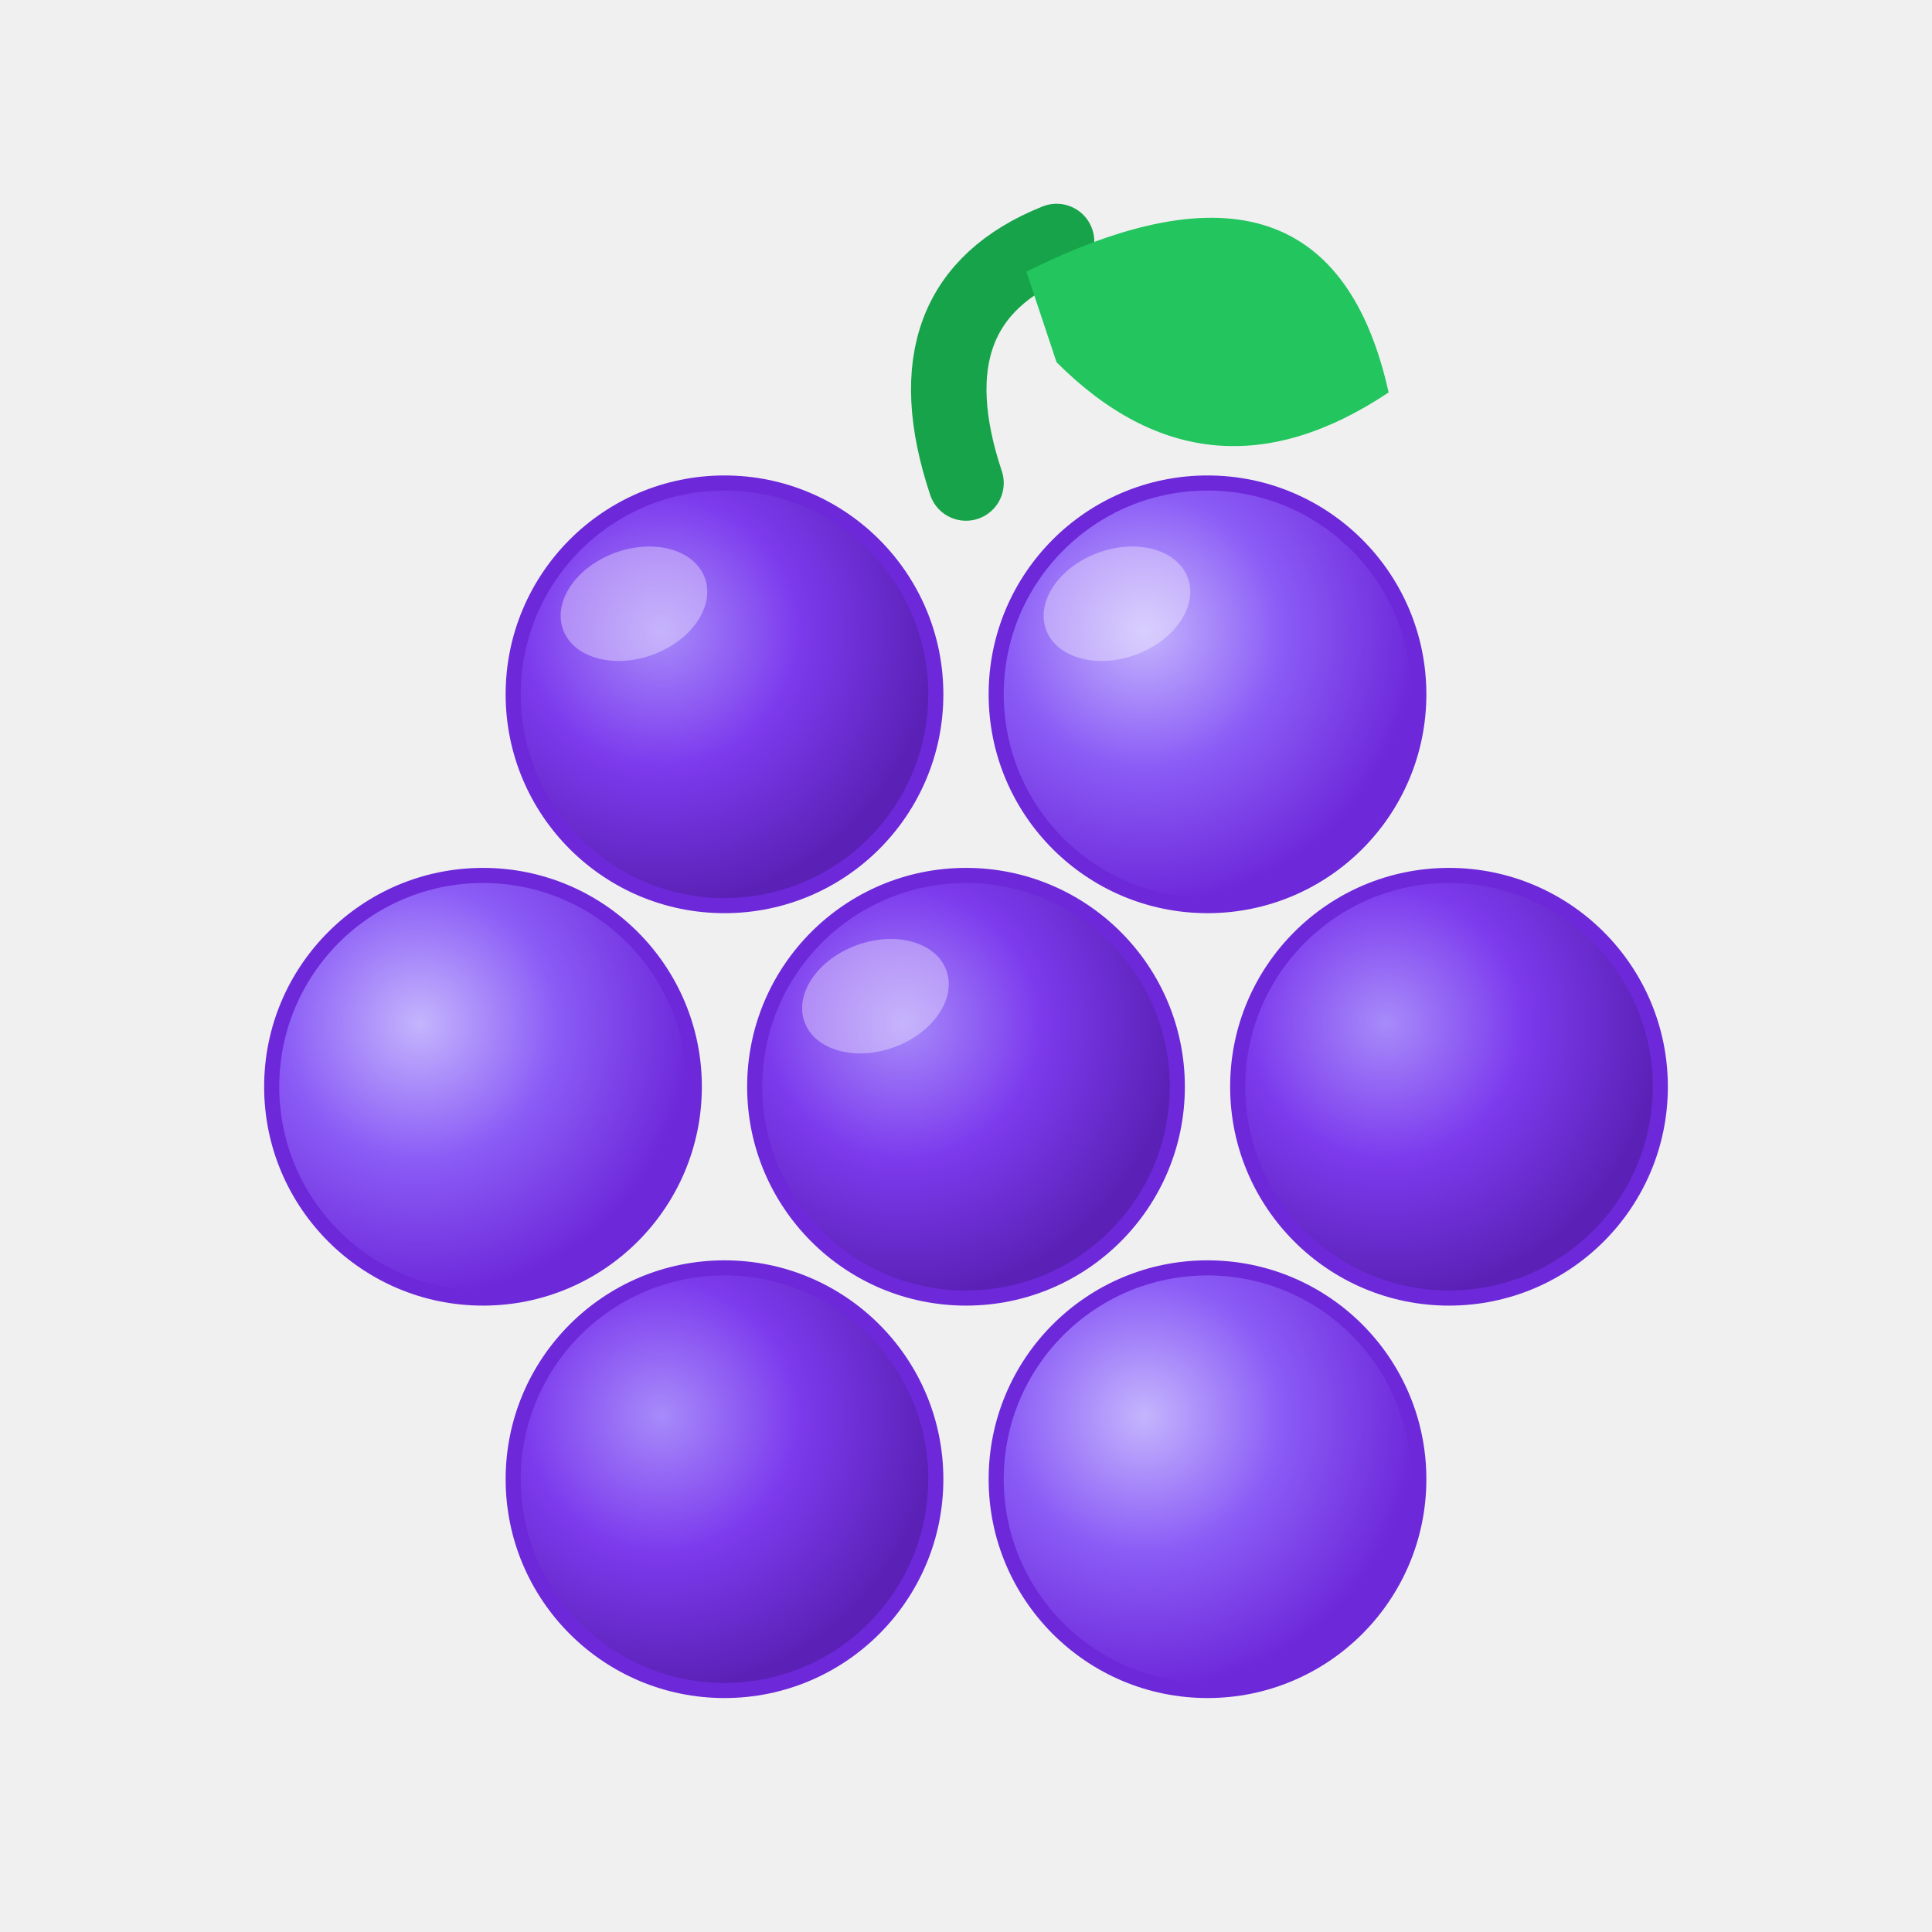
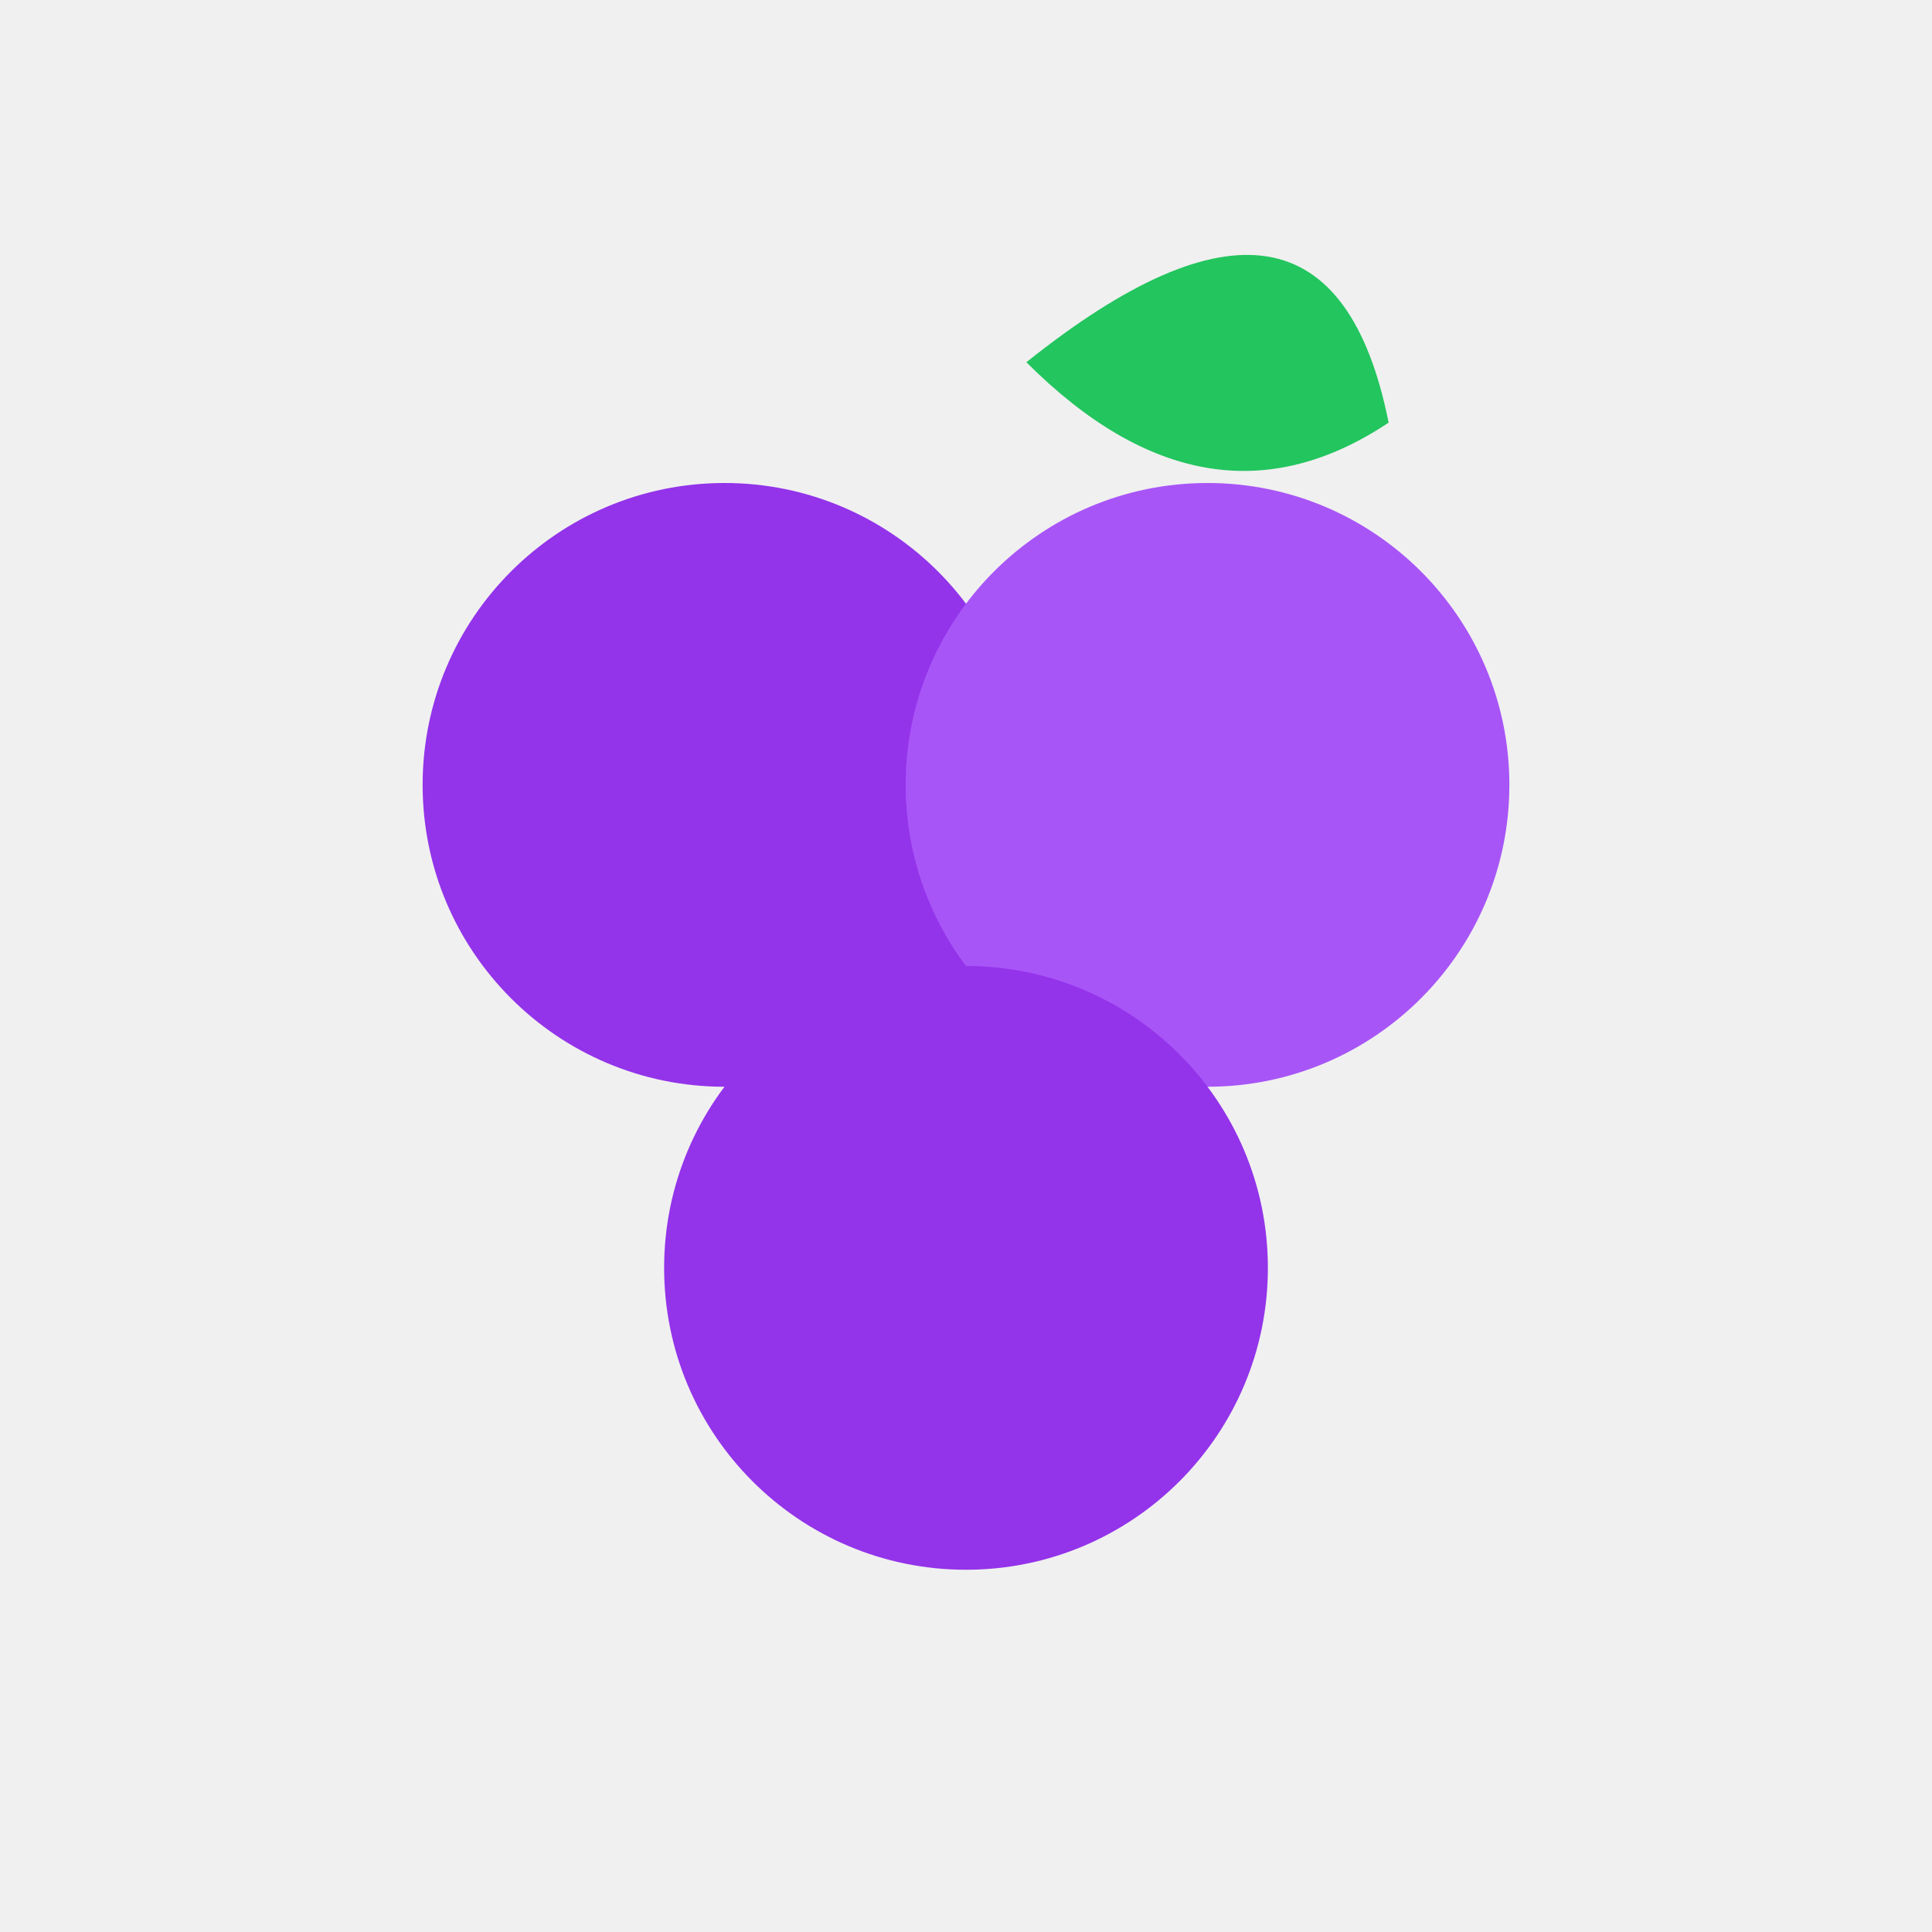
<svg xmlns="http://www.w3.org/2000/svg" width="64" height="64" viewBox="0 0 64 64">
-   <defs>
-     <radialGradient id="g1" cx="35%" cy="35%" r="65%">
-       <stop offset="0%" stop-color="#A78BFA" />
-       <stop offset="50%" stop-color="#7C3AED" />
-       <stop offset="100%" stop-color="#5B21B6" />
-     </radialGradient>
-     <radialGradient id="g2" cx="35%" cy="35%" r="65%">
-       <stop offset="0%" stop-color="#C4B5FD" />
-       <stop offset="50%" stop-color="#8B5CF6" />
-       <stop offset="100%" stop-color="#6D28D9" />
-     </radialGradient>
-   </defs>
-   <g transform="translate(0, 8)">
-     <path d="M 32 8 Q 30 2 35 0" stroke="#16a34a" stroke-width="2.5" fill="none" stroke-linecap="round" />
-     <path d="M 34 1 Q 44 -4 46 5 Q 40 9 35 4 Z" fill="#22c55e" />
-     <circle cx="24" cy="15" r="7" fill="url(#g1)" stroke="#6D28D9" stroke-width="0.5" />
-     <circle cx="40" cy="15" r="7" fill="url(#g2)" stroke="#6D28D9" stroke-width="0.5" />
-     <circle cx="16" cy="28" r="7" fill="url(#g2)" stroke="#6D28D9" stroke-width="0.5" />
-     <circle cx="32" cy="28" r="7" fill="url(#g1)" stroke="#6D28D9" stroke-width="0.5" />
-     <circle cx="48" cy="28" r="7" fill="url(#g1)" stroke="#6D28D9" stroke-width="0.5" />
-     <circle cx="24" cy="41" r="7" fill="url(#g1)" stroke="#6D28D9" stroke-width="0.5" />
-     <circle cx="40" cy="41" r="7" fill="url(#g2)" stroke="#6D28D9" stroke-width="0.5" />
-     <ellipse cx="21" cy="12" rx="2.5" ry="1.8" fill="white" opacity="0.35" transform="rotate(-20 21 12)" />
-     <ellipse cx="37" cy="12" rx="2.5" ry="1.8" fill="white" opacity="0.35" transform="rotate(-20 37 12)" />
-     <ellipse cx="29" cy="25" rx="2.5" ry="1.8" fill="white" opacity="0.35" transform="rotate(-20 29 25)" />
+   <g transform="translate(32, 30)">
+     <path d="M 2,-18 Q 12,-26 14,-16 Q 8,-12 2,-18 Z" fill="#22c55e" />
+     <circle cx="-8" cy="-4" r="10" fill="#9333ea" />
+     <circle cx="8" cy="-4" r="10" fill="#a855f7" />
+     <circle cx="0" cy="12" r="10" fill="#9333ea" />
  </g>
</svg>
